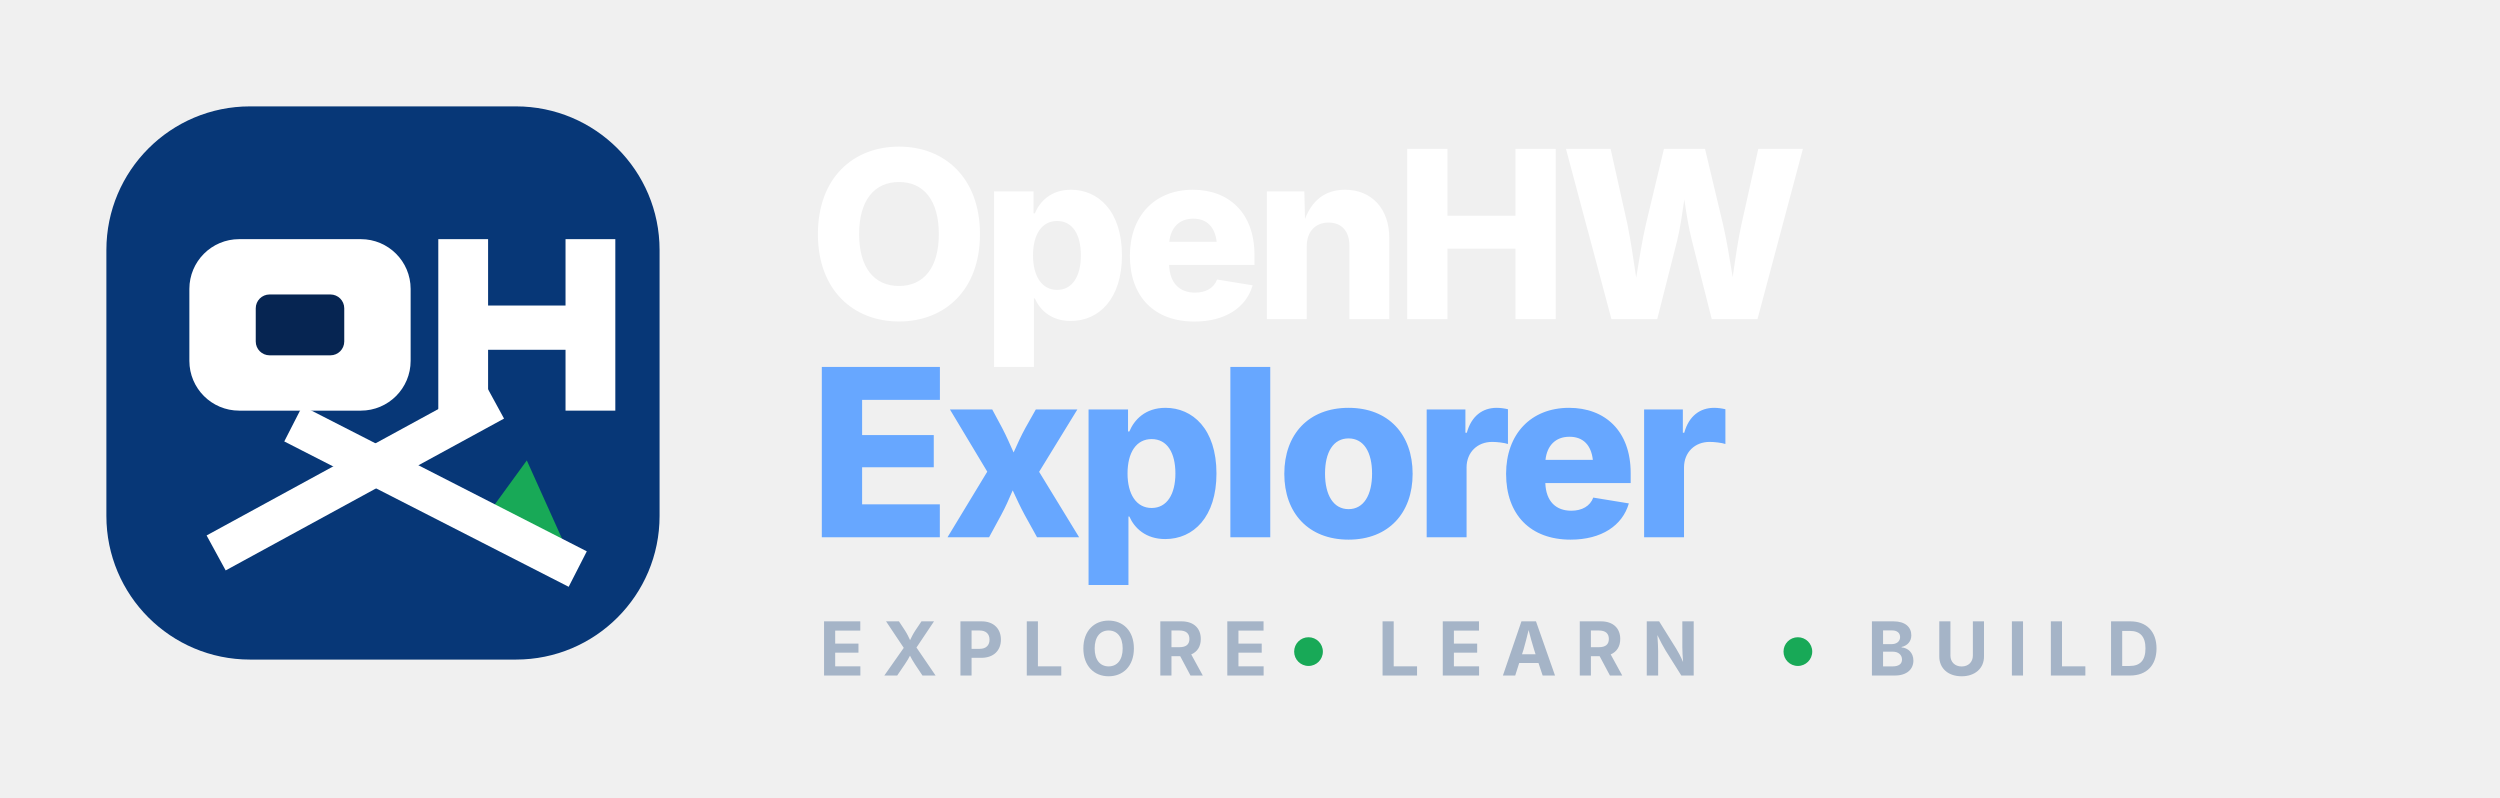
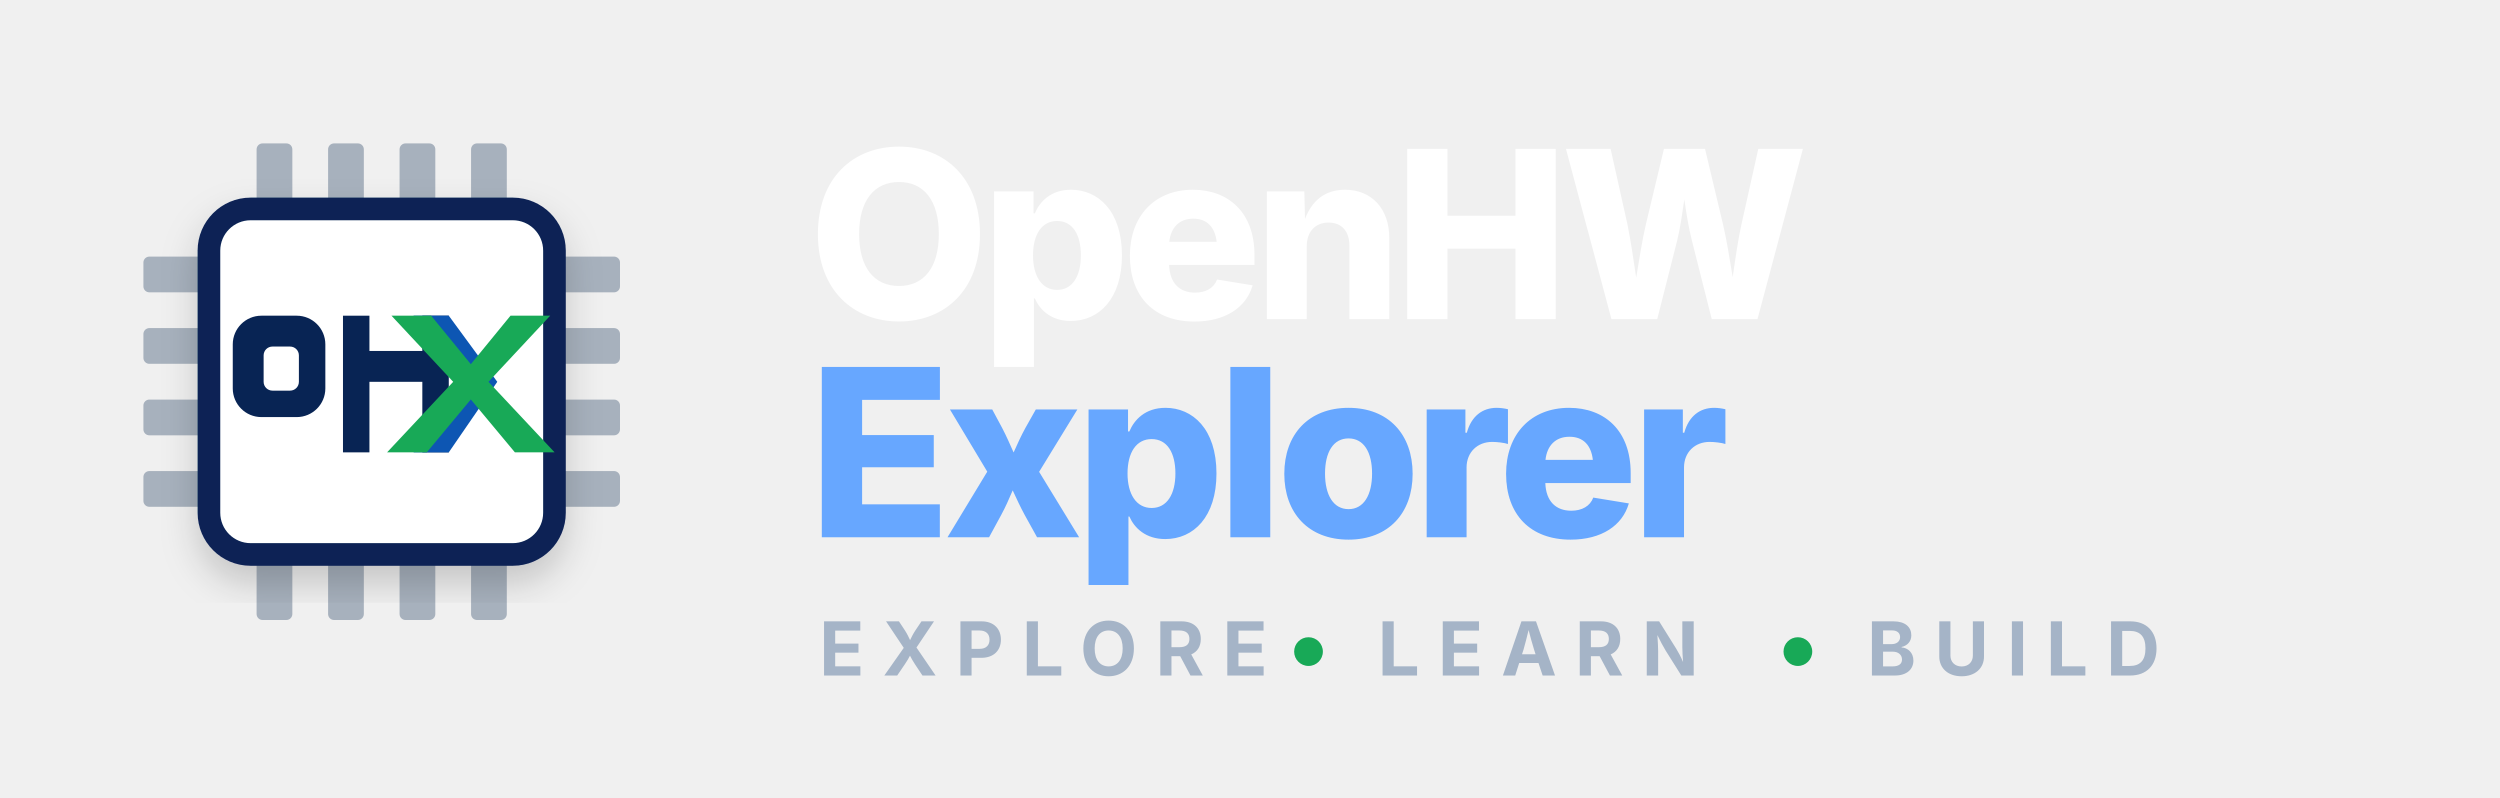
<svg xmlns="http://www.w3.org/2000/svg" viewBox="0 0 470 150" role="img" aria-labelledby="title desc">
  <defs>
-     <linearGradient id="openhw-explorer-mark-gradient" x1="30" x2="116" y1="22" y2="124">
-       <stop stop-color="#073777" />
-       <stop offset="0.56" stop-color="#062552" />
-       <stop offset="1" stop-color="#03142F" />
+     <linearGradient id="openhw-explorer-chip-face" x1="44" x2="106" y1="30" y2="118">
+       <stop stop-color="#FFFFFF" />
+       <stop offset="1" stop-color="#F6FAFF" />
    </linearGradient>
+     <filter id="openhw-explorer-chip-shadow" x="-14%" y="-14%" width="128%" height="128%">
+       <feDropShadow dx="0" dy="3" stdDeviation="3" flood-color="#000000" flood-opacity="0.18" />
+     </filter>
  </defs>
-   <rect x="20" y="20" width="104" height="104" rx="27" fill="url(#openhw-explorer-mark-gradient)" />
-   <g transform="translate(20 20) scale(1.04)">
-     <rect x="15" y="24" width="40" height="31" rx="9" fill="#FFFFFF" />
-     <rect x="27" y="34" width="16" height="11" rx="2.5" fill="#062552" />
-     <path fill="#FFFFFF" d="M60 24h9v12h14V24h9v31h-9V44H69v11h-9V24Z" />
-     <path d="M68 75 85 84 76 64Z" fill="#18A957" />
-     <path d="M23 79 67 55" fill="none" stroke="#FFFFFF" stroke-linecap="square" stroke-linejoin="round" stroke-width="7.2" />
-     <path d="M37 59 82 82" fill="none" stroke="#FFFFFF" stroke-linecap="square" stroke-linejoin="round" stroke-width="7.2" />
+   <g transform="translate(18 18) scale(1.12)">
+     <g fill="#A7B1BD">
+       <rect x="27" y="8" width="6" height="11" rx="1" />
+       <rect x="39" y="8" width="6" height="11" rx="1" />
+       <rect x="51" y="8" width="6" height="11" rx="1" />
+       <rect x="63" y="8" width="6" height="11" rx="1" />
+       <rect x="27" y="77" width="6" height="11" rx="1" />
+       <rect x="39" y="77" width="6" height="11" rx="1" />
+       <rect x="51" y="77" width="6" height="11" rx="1" />
+       <rect x="63" y="77" width="6" height="11" rx="1" />
+       <rect x="8" y="27" width="11" height="6" rx="1" />
+       <rect x="8" y="39" width="11" height="6" rx="1" />
+       <rect x="8" y="51" width="11" height="6" rx="1" />
+       <rect x="8" y="63" width="11" height="6" rx="1" />
+       <rect x="77" y="27" width="11" height="6" rx="1" />
+       <rect x="77" y="39" width="11" height="6" rx="1" />
+       <rect x="77" y="51" width="11" height="6" rx="1" />
+       <rect x="77" y="63" width="11" height="6" rx="1" />
+     </g>
+     <rect x="19" y="19" width="58" height="58" rx="7" fill="url(#openhw-explorer-chip-face)" stroke="#082454" stroke-width="3.8" filter="url(#openhw-explorer-chip-shadow)" />
+     <g transform="translate(23 31) scale(0.74)">
+       <rect x="0" y="8" width="21" height="23" rx="6.5" fill="#082454" />
+       <rect x="7" y="15" width="8" height="10" rx="2" fill="#FFFFFF" />
+       <path fill="#082454" d="M25 8h6v8h12V8h6v31h-6V23H31v16h-6V8Z" />
+       <path d="M49 8 60 23 49 39h-8l11-16L41 8h8Z" fill="#0D56B3" />
+       <path d="M63 8h9L58 23l15 16h-9L54 27 44 39h-9l15-16L36 8h9l9 11 9-11Z" fill="#18A957" />
+     </g>
  </g>
  <text x="152" y="60" fill="#FFFFFF" font-family="Inter, Arial, Helvetica, system-ui, sans-serif" font-size="44" font-weight="800" letter-spacing="-1.6">OpenHW</text>
  <text x="152" y="101" fill="#67A7FF" font-family="Inter, Arial, Helvetica, system-ui, sans-serif" font-size="44" font-weight="800" letter-spacing="-1.4">Explorer</text>
  <text x="154" y="127" fill="#A5B4C7" font-family="Inter, Arial, Helvetica, system-ui, sans-serif" font-size="14" font-weight="700" letter-spacing="3.4">EXPLORE</text>
  <circle cx="246" cy="122.5" r="2.7" fill="#18A957" />
  <text x="259" y="127" fill="#A5B4C7" font-family="Inter, Arial, Helvetica, system-ui, sans-serif" font-size="14" font-weight="700" letter-spacing="3.4">LEARN</text>
  <circle cx="338" cy="122.5" r="2.7" fill="#18A957" />
  <text x="351" y="127" fill="#A5B4C7" font-family="Inter, Arial, Helvetica, system-ui, sans-serif" font-size="14" font-weight="700" letter-spacing="3.4">BUILD</text>
</svg>
